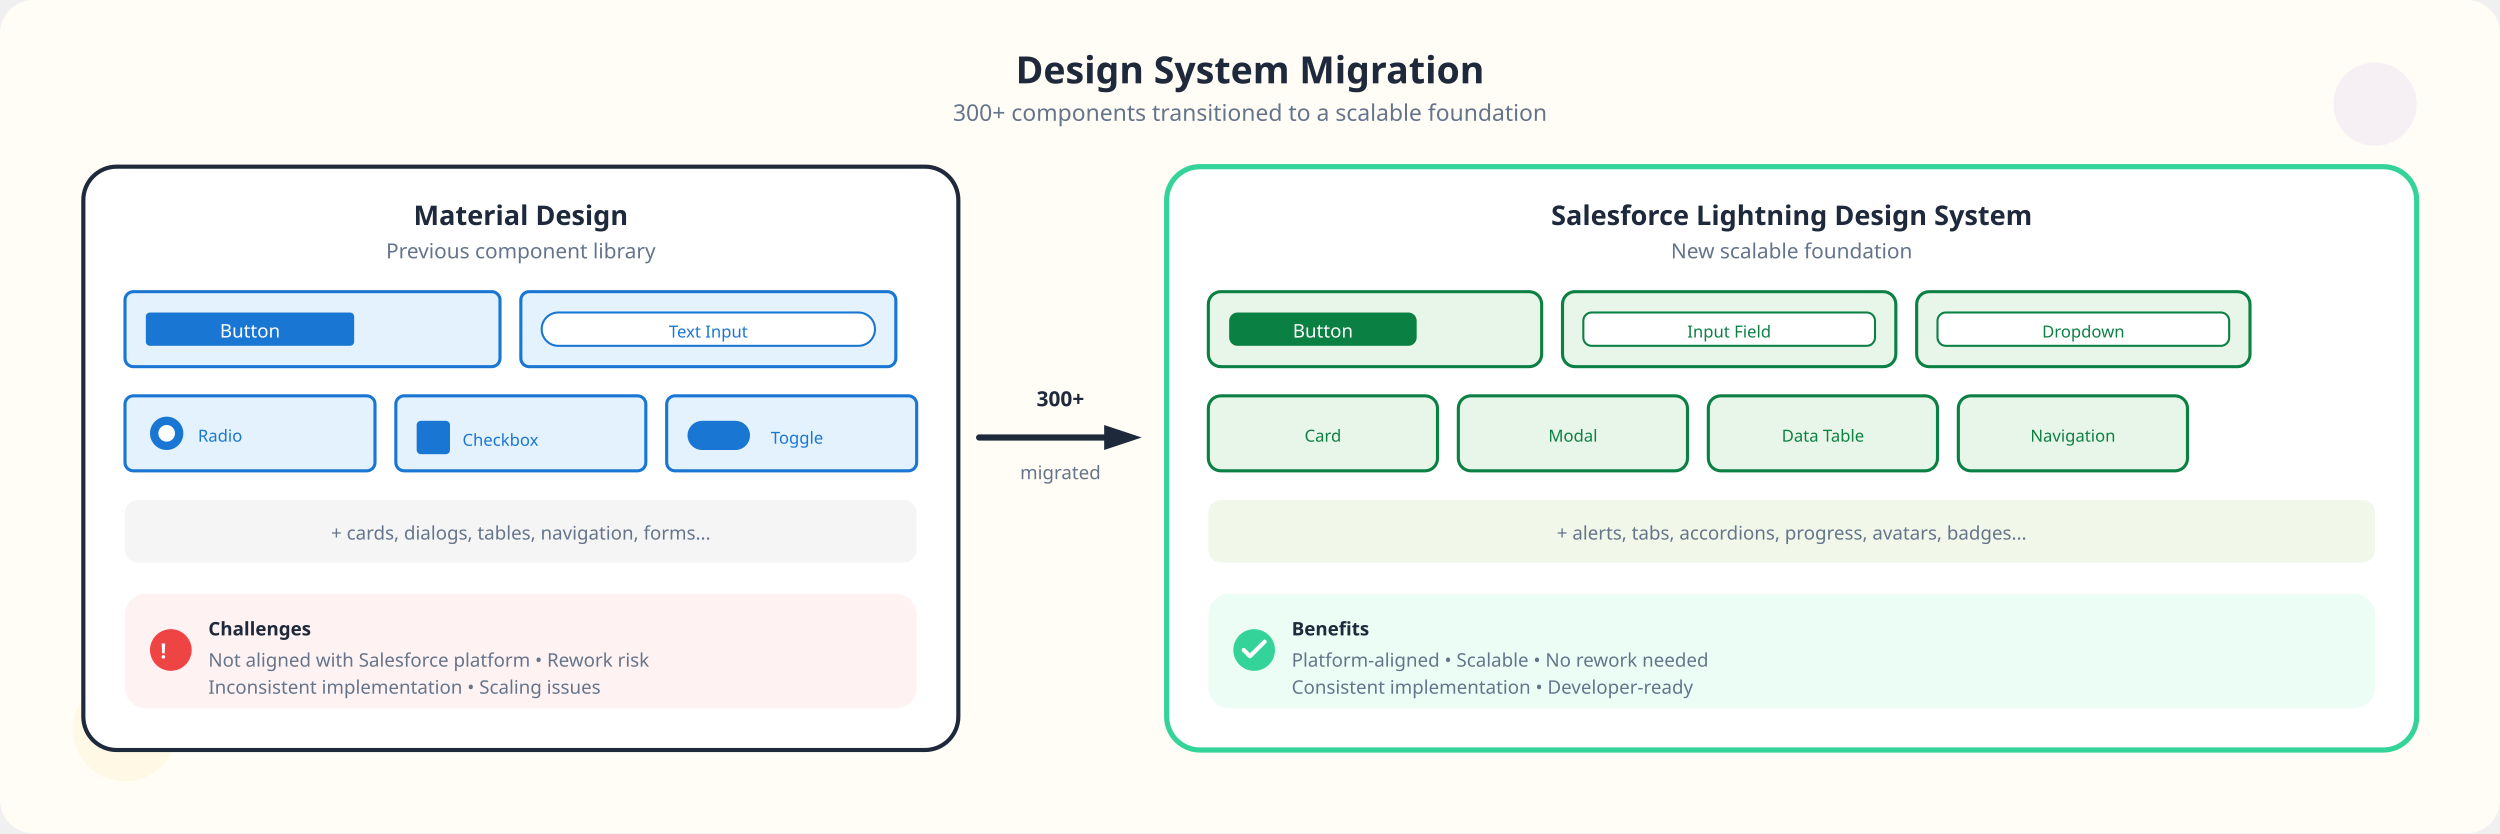
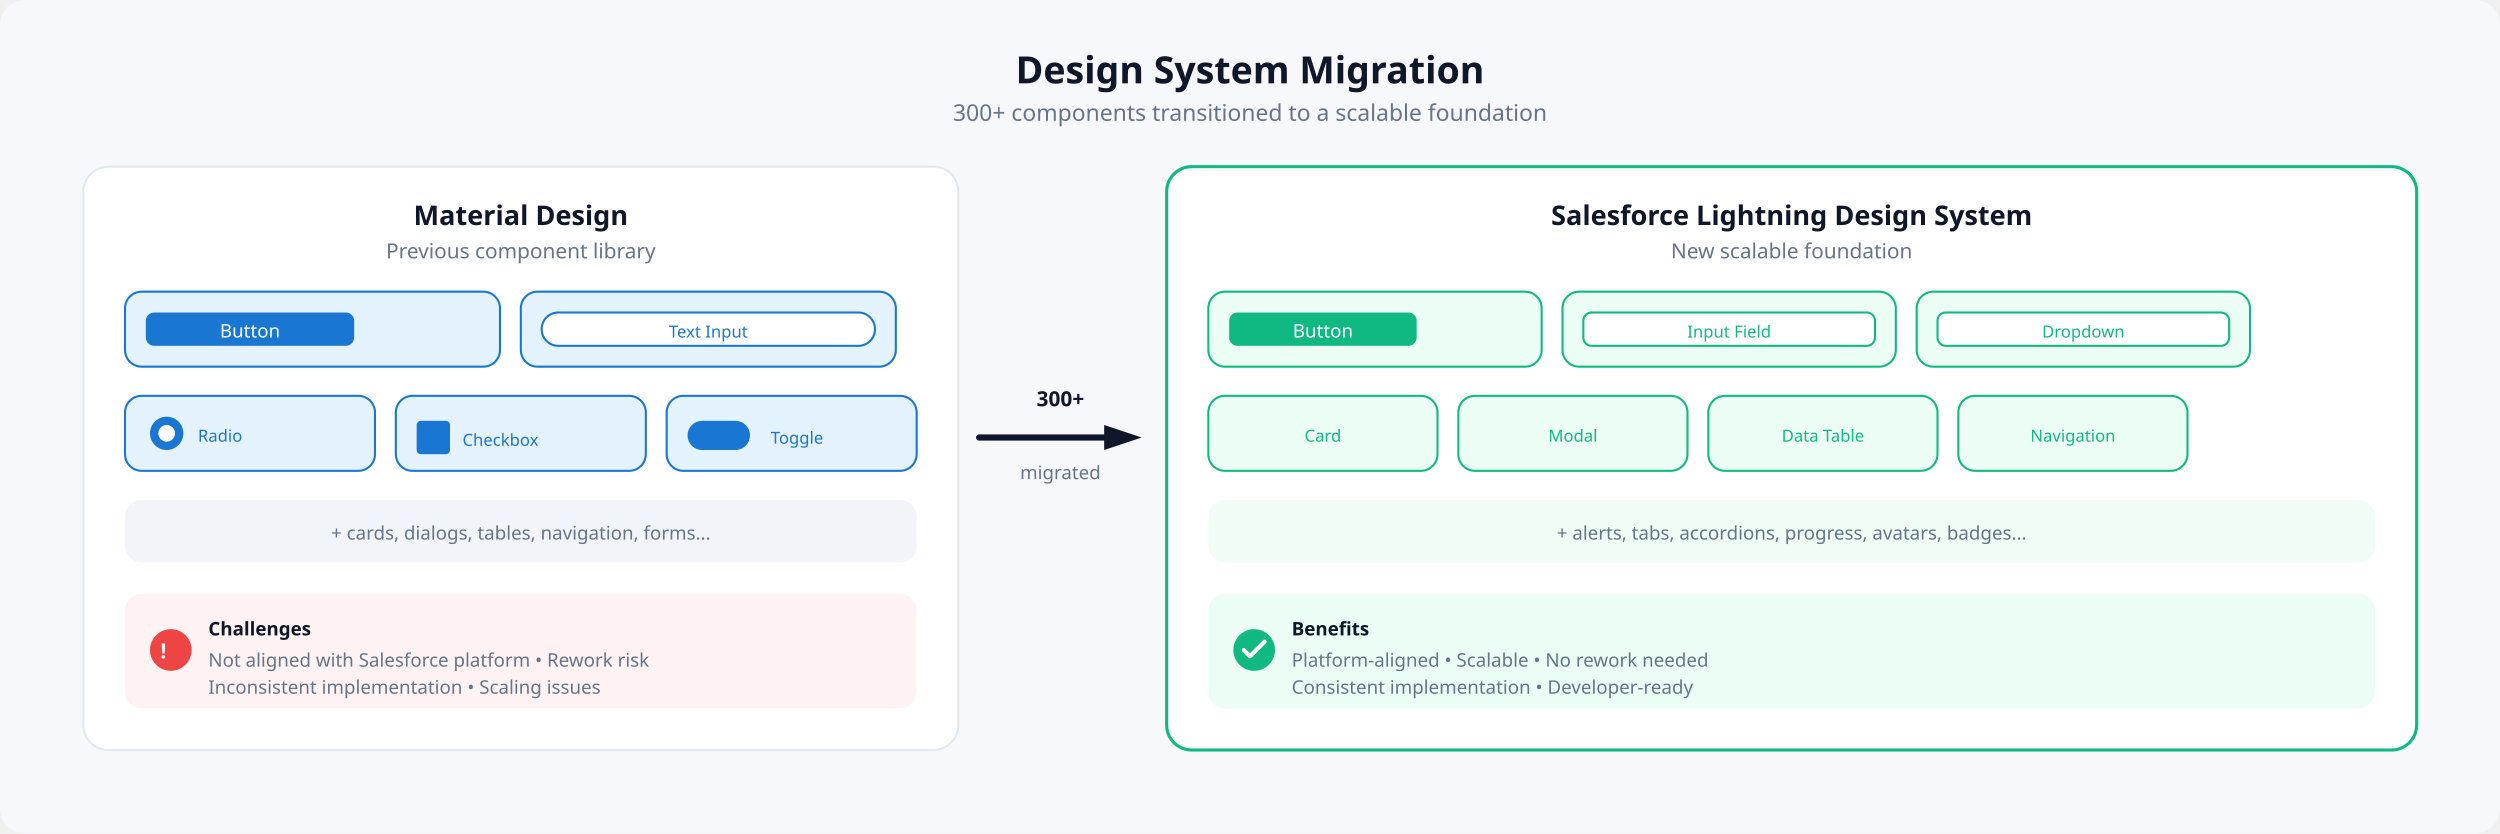
<svg xmlns="http://www.w3.org/2000/svg" width="1200" height="400" viewBox="0 0 1200 400">
-   <rect width="1200" height="400" fill="#FFFDF5" rx="16" />
-   <circle cx="1140" cy="50" r="20" fill="#8B5CF6" opacity="0.08" />
-   <circle cx="60" cy="350" r="25" fill="#FBBF24" opacity="0.08" />
-   <text x="600" y="40" text-anchor="middle" font-family="Outfit, system-ui, sans-serif" font-size="18" font-weight="800" fill="#1E293B">Design System Migration</text>
-   <text x="600" y="58" text-anchor="middle" font-family="Plus Jakarta Sans, system-ui" font-size="11" fill="#64748B">300+ components transitioned to a scalable foundation</text>
-   <rect x="40" y="80" width="420" height="280" fill="#FFFFFF" rx="16" stroke="#1E293B" stroke-width="2" />
-   <text x="250" y="108" text-anchor="middle" font-family="Outfit, system-ui" font-size="13" font-weight="700" fill="#1E293B">Material Design</text>
-   <text x="250" y="124" text-anchor="middle" font-family="Plus Jakarta Sans, system-ui" font-size="10" fill="#64748B">Previous component library</text>
-   <rect x="60" y="140" width="180" height="36" rx="4" fill="#E3F2FD" stroke="#1976D2" stroke-width="1.5" />
-   <rect x="70" y="150" width="100" height="16" rx="2" fill="#1976D2" />
-   <text x="120" y="162" text-anchor="middle" font-family="system-ui" font-size="9" fill="white">Button</text>
-   <rect x="250" y="140" width="180" height="36" rx="4" fill="#E3F2FD" stroke="#1976D2" stroke-width="1.5" />
+   <rect width="1200" height="400" fill="#F8FAFC" rx="12" />
+   <rect x="0" y="0" width="1200" height="400" fill="#4F46E5" opacity="0.015" rx="12" />
+   <text x="600" y="40" text-anchor="middle" font-family="Plus Jakarta Sans, system-ui, sans-serif" font-size="18" font-weight="800" fill="#0F172A">Design System Migration</text>
+   <text x="600" y="58" text-anchor="middle" font-family="Plus Jakarta Sans, system-ui, sans-serif" font-size="11" fill="#64748B">300+ components transitioned to a scalable foundation</text>
+   <rect x="40" y="80" width="420" height="280" fill="#FFFFFF" rx="12" stroke="#E2E8F0" stroke-width="1" />
+   <text x="250" y="108" text-anchor="middle" font-family="Plus Jakarta Sans, system-ui, sans-serif" font-size="13" font-weight="700" fill="#0F172A">Material Design</text>
+   <text x="250" y="124" text-anchor="middle" font-family="Plus Jakarta Sans, system-ui, sans-serif" font-size="10" fill="#64748B">Previous component library</text>
+   <rect x="60" y="140" width="180" height="36" rx="8" fill="#E3F2FD" stroke="#1976D2" stroke-width="1" />
+   <rect x="70" y="150" width="100" height="16" rx="4" fill="#1976D2" />
+   <text x="120" y="162" text-anchor="middle" font-family="Plus Jakarta Sans, system-ui, sans-serif" font-size="9" fill="white">Button</text>
+   <rect x="250" y="140" width="180" height="36" rx="8" fill="#E3F2FD" stroke="#1976D2" stroke-width="1" />
  <rect x="260" y="150" width="160" height="16" rx="8" fill="#FFFFFF" stroke="#1976D2" stroke-width="1" />
-   <text x="340" y="162" text-anchor="middle" font-family="system-ui" font-size="8" fill="#1976D2">Text Input</text>
-   <rect x="60" y="190" width="120" height="36" rx="4" fill="#E3F2FD" stroke="#1976D2" stroke-width="1.5" />
+   <text x="340" y="162" text-anchor="middle" font-family="Plus Jakarta Sans, system-ui, sans-serif" font-size="8" fill="#1976D2">Text Input</text>
+   <rect x="60" y="190" width="120" height="36" rx="8" fill="#E3F2FD" stroke="#1976D2" stroke-width="1" />
  <circle cx="80" cy="208" r="8" fill="#1976D2" />
  <circle cx="80" cy="208" r="4" fill="white" />
-   <text x="95" y="212" font-family="system-ui" font-size="8" fill="#1976D2">Radio</text>
-   <rect x="190" y="190" width="120" height="36" rx="4" fill="#E3F2FD" stroke="#1976D2" stroke-width="1.5" />
+   <text x="95" y="212" font-family="Plus Jakarta Sans, system-ui, sans-serif" font-size="8" fill="#1976D2">Radio</text>
+   <rect x="190" y="190" width="120" height="36" rx="8" fill="#E3F2FD" stroke="#1976D2" stroke-width="1" />
  <rect x="200" y="202" width="16" height="16" rx="2" fill="#1976D2" />
-   <text x="222" y="214" font-family="system-ui" font-size="8" fill="#1976D2">Checkbox</text>
-   <rect x="320" y="190" width="120" height="36" rx="4" fill="#E3F2FD" stroke="#1976D2" stroke-width="1.5" />
+   <text x="222" y="214" font-family="Plus Jakarta Sans, system-ui, sans-serif" font-size="8" fill="#1976D2">Checkbox</text>
+   <rect x="320" y="190" width="120" height="36" rx="8" fill="#E3F2FD" stroke="#1976D2" stroke-width="1" />
  <rect x="330" y="202" width="30" height="14" rx="7" fill="#1976D2" />
-   <text x="370" y="213" font-family="system-ui" font-size="8" fill="#1976D2">Toggle</text>
-   <rect x="60" y="240" width="380" height="30" rx="6" fill="#F5F5F5" />
-   <text x="250" y="259" text-anchor="middle" font-family="Plus Jakarta Sans, system-ui" font-size="9" fill="#64748B">+ cards, dialogs, tables, navigation, forms...</text>
-   <rect x="60" y="285" width="380" height="55" rx="10" fill="#FEF2F2" />
+   <text x="370" y="213" font-family="Plus Jakarta Sans, system-ui, sans-serif" font-size="8" fill="#1976D2">Toggle</text>
+   <rect x="60" y="240" width="380" height="30" rx="8" fill="#F1F5F9" />
+   <text x="250" y="259" text-anchor="middle" font-family="Plus Jakarta Sans, system-ui, sans-serif" font-size="9" fill="#64748B">+ cards, dialogs, tables, navigation, forms...</text>
+   <rect x="60" y="285" width="380" height="55" rx="8" fill="#FEF2F2" />
  <circle cx="82" cy="312" r="10" fill="#EF4444" />
-   <text x="77" y="316" font-family="system-ui" font-size="10" fill="white" font-weight="bold">!</text>
-   <text x="100" y="305" font-family="Plus Jakarta Sans, system-ui" font-size="9" font-weight="600" fill="#1E293B">Challenges</text>
-   <text x="100" y="320" font-family="Plus Jakarta Sans, system-ui" font-size="9" fill="#64748B">Not aligned with Salesforce platform • Rework risk</text>
-   <text x="100" y="333" font-family="Plus Jakarta Sans, system-ui" font-size="9" fill="#64748B">Inconsistent implementation • Scaling issues</text>
-   <path d="M470,210 L530,210" fill="none" stroke="#1E293B" stroke-width="3" stroke-linecap="round" />
-   <polygon points="530,204 548,210 530,216" fill="#1E293B" />
-   <text x="509" y="195" text-anchor="middle" font-family="Outfit, system-ui" font-size="10" font-weight="700" fill="#1E293B">300+</text>
-   <text x="509" y="230" text-anchor="middle" font-family="Plus Jakarta Sans, system-ui" font-size="9" fill="#64748B">migrated</text>
-   <rect x="560" y="80" width="600" height="280" fill="#FFFFFF" rx="16" stroke="#34D399" stroke-width="2.5" />
-   <text x="860" y="108" text-anchor="middle" font-family="Outfit, system-ui" font-size="13" font-weight="700" fill="#1E293B">Salesforce Lightning Design System</text>
-   <text x="860" y="124" text-anchor="middle" font-family="Plus Jakarta Sans, system-ui" font-size="10" fill="#64748B">New scalable foundation</text>
-   <rect x="580" y="140" width="160" height="36" rx="6" fill="#E8F5E9" stroke="#0B8043" stroke-width="1.5" />
-   <rect x="590" y="150" width="90" height="16" rx="4" fill="#0B8043" />
-   <text x="635" y="162" text-anchor="middle" font-family="system-ui" font-size="9" fill="white">Button</text>
-   <rect x="750" y="140" width="160" height="36" rx="6" fill="#E8F5E9" stroke="#0B8043" stroke-width="1.5" />
-   <rect x="760" y="150" width="140" height="16" rx="4" fill="#FFFFFF" stroke="#0B8043" stroke-width="1" />
-   <text x="830" y="162" text-anchor="middle" font-family="system-ui" font-size="8" fill="#0B8043">Input Field</text>
-   <rect x="920" y="140" width="160" height="36" rx="6" fill="#E8F5E9" stroke="#0B8043" stroke-width="1.5" />
-   <rect x="930" y="150" width="140" height="16" rx="4" fill="#FFFFFF" stroke="#0B8043" stroke-width="1" />
-   <text x="1000" y="162" text-anchor="middle" font-family="system-ui" font-size="8" fill="#0B8043">Dropdown</text>
-   <rect x="580" y="190" width="110" height="36" rx="6" fill="#E8F5E9" stroke="#0B8043" stroke-width="1.5" />
-   <text x="635" y="212" text-anchor="middle" font-family="system-ui" font-size="8" fill="#0B8043">Card</text>
-   <rect x="700" y="190" width="110" height="36" rx="6" fill="#E8F5E9" stroke="#0B8043" stroke-width="1.5" />
-   <text x="755" y="212" text-anchor="middle" font-family="system-ui" font-size="8" fill="#0B8043">Modal</text>
-   <rect x="820" y="190" width="110" height="36" rx="6" fill="#E8F5E9" stroke="#0B8043" stroke-width="1.5" />
-   <text x="875" y="212" text-anchor="middle" font-family="system-ui" font-size="8" fill="#0B8043">Data Table</text>
-   <rect x="940" y="190" width="110" height="36" rx="6" fill="#E8F5E9" stroke="#0B8043" stroke-width="1.5" />
-   <text x="995" y="212" text-anchor="middle" font-family="system-ui" font-size="8" fill="#0B8043">Navigation</text>
-   <rect x="580" y="240" width="560" height="30" rx="6" fill="#F1F8E9" />
-   <text x="860" y="259" text-anchor="middle" font-family="Plus Jakarta Sans, system-ui" font-size="9" fill="#64748B">+ alerts, tabs, accordions, progress, avatars, badges...</text>
-   <rect x="580" y="285" width="560" height="55" rx="10" fill="#ECFDF5" />
-   <circle cx="602" cy="312" r="10" fill="#34D399" />
+   <text x="77" y="316" font-family="Plus Jakarta Sans, system-ui, sans-serif" font-size="10" fill="white" font-weight="bold">!</text>
+   <text x="100" y="305" font-family="Plus Jakarta Sans, system-ui, sans-serif" font-size="9" font-weight="600" fill="#0F172A">Challenges</text>
+   <text x="100" y="320" font-family="Plus Jakarta Sans, system-ui, sans-serif" font-size="9" fill="#64748B">Not aligned with Salesforce platform • Rework risk</text>
+   <text x="100" y="333" font-family="Plus Jakarta Sans, system-ui, sans-serif" font-size="9" fill="#64748B">Inconsistent implementation • Scaling issues</text>
+   <path d="M470,210 L530,210" fill="none" stroke="#0F172A" stroke-width="3" stroke-linecap="round" />
+   <polygon points="530,204 548,210 530,216" fill="#0F172A" />
+   <text x="509" y="195" text-anchor="middle" font-family="Plus Jakarta Sans, system-ui, sans-serif" font-size="10" font-weight="700" fill="#0F172A">300+</text>
+   <text x="509" y="230" text-anchor="middle" font-family="Plus Jakarta Sans, system-ui, sans-serif" font-size="9" fill="#64748B">migrated</text>
+   <rect x="560" y="80" width="600" height="280" fill="#FFFFFF" rx="12" stroke="#10B981" stroke-width="1.5" />
+   <text x="860" y="108" text-anchor="middle" font-family="Plus Jakarta Sans, system-ui, sans-serif" font-size="13" font-weight="700" fill="#0F172A">Salesforce Lightning Design System</text>
+   <text x="860" y="124" text-anchor="middle" font-family="Plus Jakarta Sans, system-ui, sans-serif" font-size="10" fill="#64748B">New scalable foundation</text>
+   <rect x="580" y="140" width="160" height="36" rx="8" fill="#ECFDF5" stroke="#10B981" stroke-width="1" />
+   <rect x="590" y="150" width="90" height="16" rx="4" fill="#10B981" />
+   <text x="635" y="162" text-anchor="middle" font-family="Plus Jakarta Sans, system-ui, sans-serif" font-size="9" fill="white">Button</text>
+   <rect x="750" y="140" width="160" height="36" rx="8" fill="#ECFDF5" stroke="#10B981" stroke-width="1" />
+   <rect x="760" y="150" width="140" height="16" rx="4" fill="#FFFFFF" stroke="#10B981" stroke-width="1" />
+   <text x="830" y="162" text-anchor="middle" font-family="Plus Jakarta Sans, system-ui, sans-serif" font-size="8" fill="#10B981">Input Field</text>
+   <rect x="920" y="140" width="160" height="36" rx="8" fill="#ECFDF5" stroke="#10B981" stroke-width="1" />
+   <rect x="930" y="150" width="140" height="16" rx="4" fill="#FFFFFF" stroke="#10B981" stroke-width="1" />
+   <text x="1000" y="162" text-anchor="middle" font-family="Plus Jakarta Sans, system-ui, sans-serif" font-size="8" fill="#10B981">Dropdown</text>
+   <rect x="580" y="190" width="110" height="36" rx="8" fill="#ECFDF5" stroke="#10B981" stroke-width="1" />
+   <text x="635" y="212" text-anchor="middle" font-family="Plus Jakarta Sans, system-ui, sans-serif" font-size="8" fill="#10B981">Card</text>
+   <rect x="700" y="190" width="110" height="36" rx="8" fill="#ECFDF5" stroke="#10B981" stroke-width="1" />
+   <text x="755" y="212" text-anchor="middle" font-family="Plus Jakarta Sans, system-ui, sans-serif" font-size="8" fill="#10B981">Modal</text>
+   <rect x="820" y="190" width="110" height="36" rx="8" fill="#ECFDF5" stroke="#10B981" stroke-width="1" />
+   <text x="875" y="212" text-anchor="middle" font-family="Plus Jakarta Sans, system-ui, sans-serif" font-size="8" fill="#10B981">Data Table</text>
+   <rect x="940" y="190" width="110" height="36" rx="8" fill="#ECFDF5" stroke="#10B981" stroke-width="1" />
+   <text x="995" y="212" text-anchor="middle" font-family="Plus Jakarta Sans, system-ui, sans-serif" font-size="8" fill="#10B981">Navigation</text>
+   <rect x="580" y="240" width="560" height="30" rx="8" fill="#F0FDF4" />
+   <text x="860" y="259" text-anchor="middle" font-family="Plus Jakarta Sans, system-ui, sans-serif" font-size="9" fill="#64748B">+ alerts, tabs, accordions, progress, avatars, badges...</text>
+   <rect x="580" y="285" width="560" height="55" rx="8" fill="#ECFDF5" />
+   <circle cx="602" cy="312" r="10" fill="#10B981" />
  <path d="M597,312 L600,315 L607,308" fill="none" stroke="white" stroke-width="2" stroke-linecap="round" stroke-linejoin="round" />
-   <text x="620" y="305" font-family="Plus Jakarta Sans, system-ui" font-size="9" font-weight="600" fill="#1E293B">Benefits</text>
-   <text x="620" y="320" font-family="Plus Jakarta Sans, system-ui" font-size="9" fill="#64748B">Platform-aligned • Scalable • No rework needed</text>
-   <text x="620" y="333" font-family="Plus Jakarta Sans, system-ui" font-size="9" fill="#64748B">Consistent implementation • Developer-ready</text>
+   <text x="620" y="305" font-family="Plus Jakarta Sans, system-ui, sans-serif" font-size="9" font-weight="600" fill="#0F172A">Benefits</text>
+   <text x="620" y="320" font-family="Plus Jakarta Sans, system-ui, sans-serif" font-size="9" fill="#64748B">Platform-aligned • Scalable • No rework needed</text>
+   <text x="620" y="333" font-family="Plus Jakarta Sans, system-ui, sans-serif" font-size="9" fill="#64748B">Consistent implementation • Developer-ready</text>
</svg>
